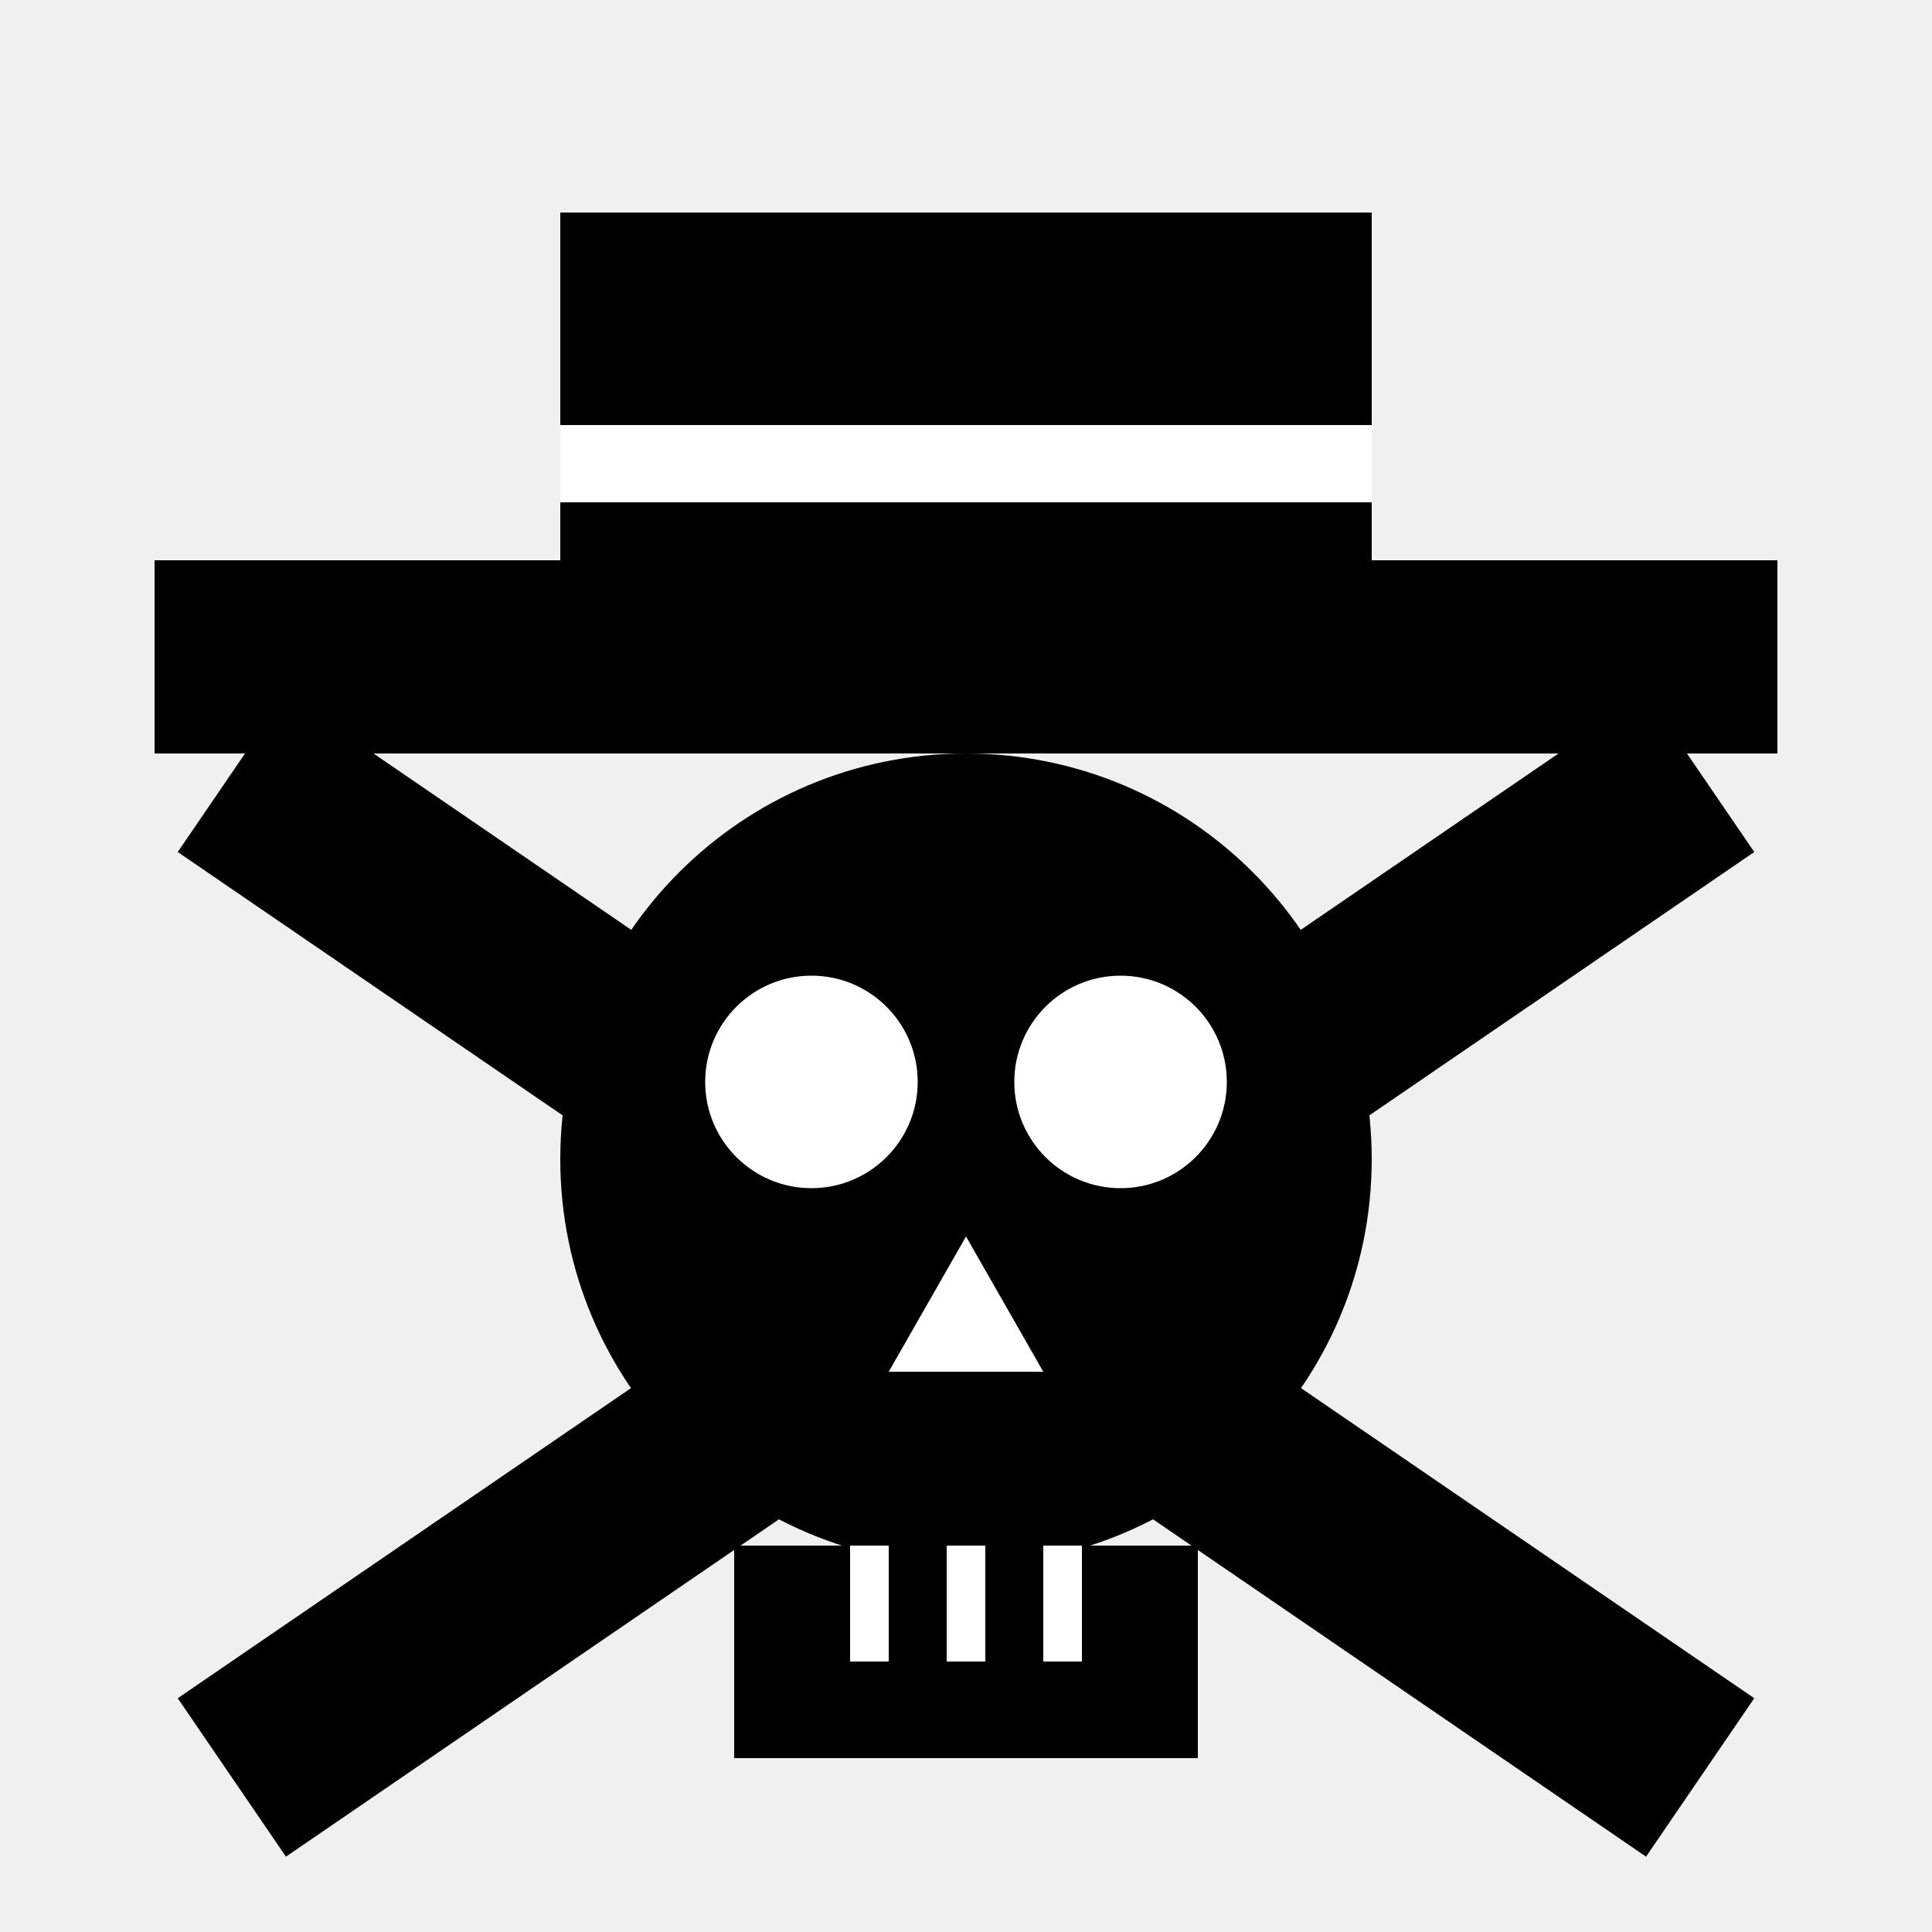
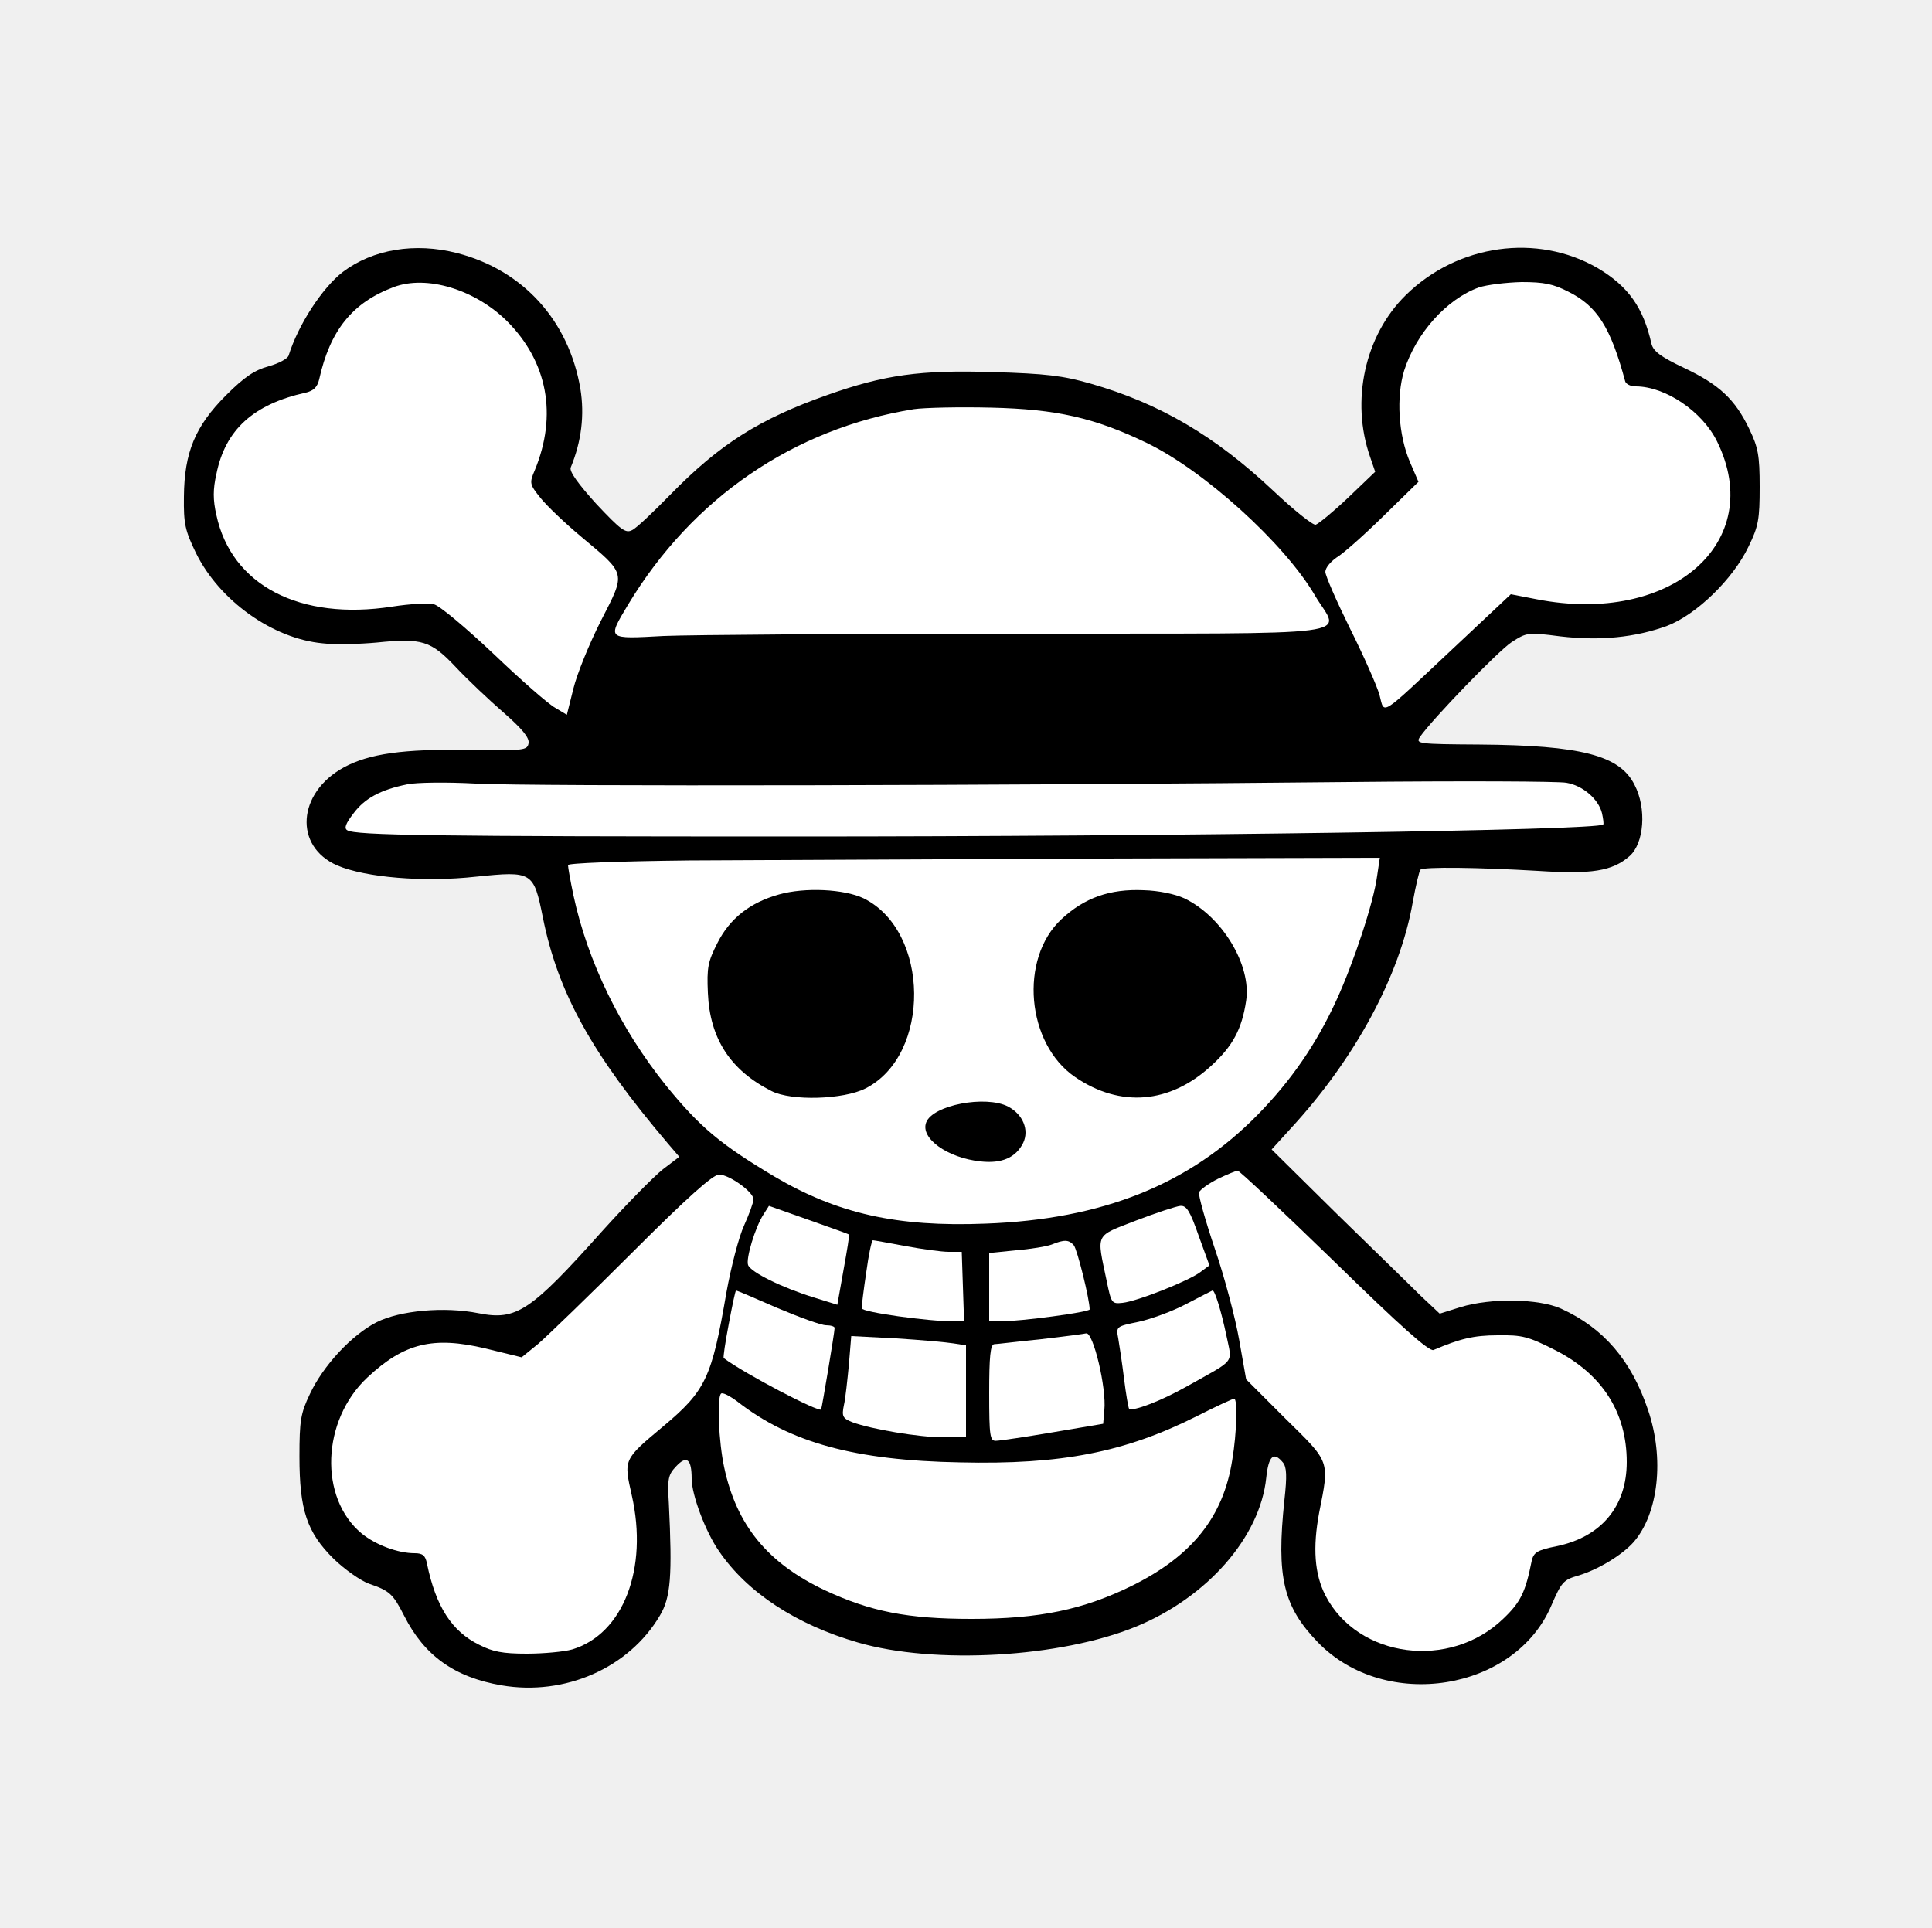
- <svg xmlns="http://www.w3.org/2000/svg" viewBox="0 0 100 100" width="100" height="100">
-   <path fill="#000000" d="M 9.2 87.9 L 85.2 35.9 L 90.8 44.1 L 14.8 96.1 Z" />
-   <path fill="#000000" d="M 90.8 87.9 L 85.2 96.1 L 9.2 44.1 L 14.8 35.9 Z" />
-   <path fill="#000000" d="M 29 60 a 21 21 0 1 1 42 0 a 21 21 0 1 1 -42 0 Z" />
-   <path fill="#000000" d="M 38 80 h 24 v 11 h -24 Z" />
-   <path fill="#000000" d="M 8 29 h 84 v 10 h -84 Z" />
-   <path fill="#000000" d="M 29 11 h 42 v 18 h -42 Z" />
-   <path fill="#ffffff" d="M 36.5 56 a 5.5 5.5 0 1 1 11 0 a 5.5 5.5 0 1 1 -11 0 Z" />
-   <path fill="#ffffff" d="M 52.5 56 a 5.5 5.5 0 1 1 11 0 a 5.5 5.5 0 1 1 -11 0 Z" />
-   <path fill="#ffffff" d="M 50 64 L 46 71 L 54 71 Z" />
-   <path fill="#ffffff" d="M 29 22 h 42 v 4 h -42 Z" />
-   <path fill="#ffffff" d="M 44 80 h 2 v 6 h -2 Z" />
-   <path fill="#ffffff" d="M 49 80 h 2 v 6 h -2 Z" />
-   <path fill="#ffffff" d="M 54 80 h 2 v 6 h -2 Z" />
+ <svg xmlns="http://www.w3.org/2000/svg" viewBox="0 0 500 499" width="500" height="499">
+   <g transform="translate(0,499) scale(0.1,-0.1)">
+     <path fill="#000000" d="M1183 4335 c171 -44 289 -175 319 -351 11 -68 3 -136 -25 -204 -4 -10 19 -42 66 -94 64 -68 76 -77 93 -68 11 5 55 47 99 92 128 131 231 196 407 258 147 52 240 65 428 59 136 -4 180 -9 253 -30 178 -51 321 -135 471 -276 54 -51 104 -91 111 -89 7 2 45 33 84 70 l70 67 -13 38 c-51 145 -14 315 92 419 134 132 340 161 497 70 79 -47 118 -102 139 -196 5 -19 23 -33 84 -62 91 -43 132 -81 169 -158 23 -48 27 -68 27 -150 0 -84 -3 -102 -29 -155 -40 -84 -135 -176 -211 -205 -83 -30 -173 -39 -276 -27 -85 11 -87 10 -126 -15 -35 -23 -204 -198 -237 -245 -12 -18 -6 -19 154 -20 263 -2 363 -28 401 -104 32 -61 25 -152 -13 -185 -45 -39 -98 -47 -237 -38 -153 9 -296 11 -304 3 -3 -3 -12 -41 -20 -85 -33 -189 -149 -404 -315 -584 l-50 -55 167 -165 c93 -91 191 -186 218 -213 l50 -47 54 17 c79 24 202 22 260 -4 110 -50 182 -134 225 -262 43 -126 27 -268 -37 -342 -30 -34 -93 -72 -144 -87 -38 -11 -43 -17 -69 -77 -94 -222 -429 -276 -604 -96 -90 93 -108 169 -87 368 7 63 6 86 -4 98 -24 29 -37 17 -43 -40 -16 -153 -152 -309 -337 -385 -195 -80 -521 -99 -720 -41 -159 46 -286 129 -359 236 -35 50 -71 146 -71 188 0 51 -13 61 -40 32 -21 -22 -23 -32 -19 -97 9 -186 5 -242 -23 -289 -80 -136 -246 -209 -410 -181 -122 21 -200 77 -252 180 -29 57 -38 65 -91 83 -22 8 -63 37 -91 64 -70 69 -89 127 -89 265 0 93 3 112 27 162 34 73 108 153 173 186 60 30 174 41 264 23 97 -19 133 4 318 211 64 71 136 144 159 162 l42 32 -30 35 c-197 232 -284 390 -323 584 -24 119 -27 121 -173 106 -136 -15 -286 -2 -359 29 -113 49 -104 188 17 254 65 35 152 48 324 45 144 -2 151 -1 154 18 2 14 -17 37 -65 79 -37 32 -93 85 -123 117 -65 69 -88 76 -205 64 -44 -4 -107 -6 -140 -2 -129 12 -267 110 -328 234 -28 58 -32 75 -31 146 1 114 29 182 109 262 48 48 74 65 110 75 26 7 50 20 52 28 25 80 87 175 140 216 78 59 187 77 296 49z" />
+     <path fill="#ffffff" d="M1019 4247 c-107 -40 -165 -112 -193 -239 -5 -20 -14 -29 -34 -34 -136 -30 -209 -96 -232 -211 -9 -39 -9 -67 0 -106 39 -182 216 -274 455 -237 45 7 94 10 108 6 14 -3 83 -61 154 -128 71 -68 143 -131 160 -140 l30 -18 17 68 c9 37 41 116 71 175 65 127 67 119 -51 218 -42 35 -89 80 -105 100 -29 36 -29 39 -15 72 59 143 33 281 -72 386 -83 82 -208 120 -293 88z" />
+     <path fill="#ffffff" d="M3827 4246 c-83 -30 -162 -118 -193 -215 -21 -68 -15 -167 15 -237 l22 -51 -91 -89 c-50 -49 -104 -97 -121 -107 -16 -11 -29 -27 -29 -37 0 -10 29 -76 64 -147 35 -70 69 -147 76 -171 14 -52 -4 -63 192 121 l148 139 67 -13 c348 -68 595 147 467 408 -38 78 -134 143 -211 143 -13 0 -25 6 -27 13 -38 141 -73 195 -147 232 -39 20 -63 25 -121 25 -40 -1 -90 -7 -111 -14z" />
+     <path fill="#ffffff" d="M2365 3931 c-311 -50 -573 -230 -739 -505 -55 -92 -57 -90 92 -82 70 3 486 6 925 6 910 1 824 -10 760 99 -79 135 -288 324 -436 395 -135 65 -233 87 -402 91 -82 2 -173 0 -200 -4z" />
+     <path fill="#ffffff" d="M1054 2960 c-69 -14 -110 -36 -139 -75 -21 -27 -25 -39 -16 -44 21 -13 221 -16 1161 -16 980 0 2073 16 2089 31 2 1 0 15 -3 29 -9 37 -50 72 -92 79 -19 4 -272 5 -562 2 -856 -9 -2116 -12 -2262 -4 -74 4 -153 3 -176 -2z" />
+     <path fill="#ffffff" d="M1783 2763 c-182 -2 -313 -7 -313 -12 0 -6 6 -40 14 -78 37 -172 121 -345 240 -493 88 -108 141 -152 280 -235 163 -96 317 -131 546 -122 303 11 528 101 706 283 85 87 151 182 203 296 44 96 96 252 105 321 l7 47 -738 -2 c-406 -2 -879 -4 -1050 -5z m452 -98 c172 -85 175 -406 5 -492 -57 -29 -192 -33 -243 -7 -107 54 -160 136 -165 254 -3 66 0 81 25 130 32 63 84 104 159 125 67 19 169 14 219 -10z m830 0 c98 -47 174 -173 160 -265 -11 -74 -35 -118 -91 -169 -107 -98 -235 -108 -351 -29 -127 86 -146 307 -36 409 59 55 125 79 213 75 39 -1 81 -10 105 -21z m-456 -539 c38 -20 55 -60 39 -94 -19 -38 -55 -54 -110 -48 -86 9 -157 60 -141 101 17 45 154 71 212 41z" />
+     <path fill="#ffffff" d="M3152 1939 c-24 -12 -46 -28 -49 -35 -2 -7 16 -72 41 -146 25 -73 53 -179 63 -236 l18 -102 102 -102 c116 -114 114 -107 87 -243 -17 -91 -12 -159 16 -214 84 -163 323 -194 461 -60 45 43 57 69 73 149 5 22 14 28 64 38 116 24 182 103 182 218 0 128 -63 227 -184 289 -71 36 -86 40 -150 39 -62 0 -98 -9 -166 -38 -11 -5 -85 61 -257 229 -133 129 -245 235 -250 235 -4 0 -28 -10 -51 -21z" />
+     <path fill="#ffffff" d="M1637 1749 c-111 -111 -221 -217 -244 -237 l-43 -35 -94 23 c-135 32 -210 14 -305 -75 -119 -111 -126 -312 -15 -404 37 -30 94 -51 137 -51 21 0 28 -6 32 -27 23 -111 64 -175 135 -210 35 -18 61 -23 123 -23 44 0 97 5 118 11 132 40 197 209 154 399 -21 93 -22 92 81 178 111 93 126 126 164 347 12 66 32 144 46 174 13 29 24 59 24 67 0 19 -63 64 -89 64 -16 0 -83 -60 -224 -201z" />
+     <path fill="#ffffff" d="M1976 1847 c-22 -34 -46 -115 -40 -131 7 -19 89 -59 170 -84 l61 -19 16 90 c9 50 16 91 14 92 -1 1 -48 18 -105 38 l-102 36 -14 -22z" />
+     <path fill="#ffffff" d="M2940 1831 c-108 -42 -102 -31 -76 -156 12 -58 13 -60 41 -57 39 4 174 58 202 80 l23 17 -28 77 c-22 63 -31 78 -47 77 -11 -1 -63 -18 -115 -38z" />
+     <path fill="#ffffff" d="M2242 1698 c-7 -46 -12 -88 -12 -94 0 -10 171 -34 240 -34 l25 0 -3 90 -3 90 -34 0 c-18 0 -69 7 -112 15 -43 8 -81 15 -84 15 -3 0 -11 -37 -17 -82z" />
+     <path fill="#ffffff" d="M2722 1769 c-13 -5 -55 -12 -93 -15 l-69 -7 0 -88 0 -89 28 0 c54 0 232 24 232 31 0 26 -32 155 -41 166 -13 15 -25 15 -57 2z" />
+     <path fill="#ffffff" d="M1886 1563 c-9 -47 -15 -87 -13 -88 53 -40 246 -141 252 -133 2 3 35 200 35 211 0 4 -10 7 -22 7 -13 0 -70 21 -127 45 -57 25 -104 45 -106 45 -2 0 -10 -39 -19 -87z" />
+     <path fill="#ffffff" d="M3070 1615 c-36 -19 -91 -39 -123 -46 -58 -12 -59 -12 -53 -43 3 -17 10 -64 15 -104 5 -41 11 -75 13 -78 9 -8 83 20 150 58 128 72 117 57 102 131 -13 62 -30 118 -36 117 -2 -1 -32 -16 -68 -35z" />
+     <path fill="#ffffff" d="M2695 1524 c-60 -6 -116 -13 -122 -13 -10 -1 -13 -33 -13 -126 0 -113 2 -125 18 -124 9 0 76 10 147 22 l130 22 3 35 c6 58 -29 203 -47 199 -3 -1 -55 -8 -116 -15z" />
+     <path fill="#ffffff" d="M2197 1459 c-4 -41 -9 -89 -13 -106 -6 -29 -3 -34 22 -44 49 -18 172 -39 235 -39 l59 0 0 119 0 119 -32 5 c-18 3 -85 9 -149 13 l-116 6 -6 -73z" />
+     <path fill="#ffffff" d="M1866 1383 c-11 -11 -6 -125 8 -190 32 -151 113 -249 261 -319 118 -55 214 -74 379 -74 176 0 290 24 416 86 155 77 236 178 259 325 12 71 14 159 5 159 -3 0 -47 -20 -96 -45 -187 -94 -351 -126 -613 -120 -272 5 -440 51 -576 157 -20 15 -39 25 -43 21z" />
+   </g>
</svg>
